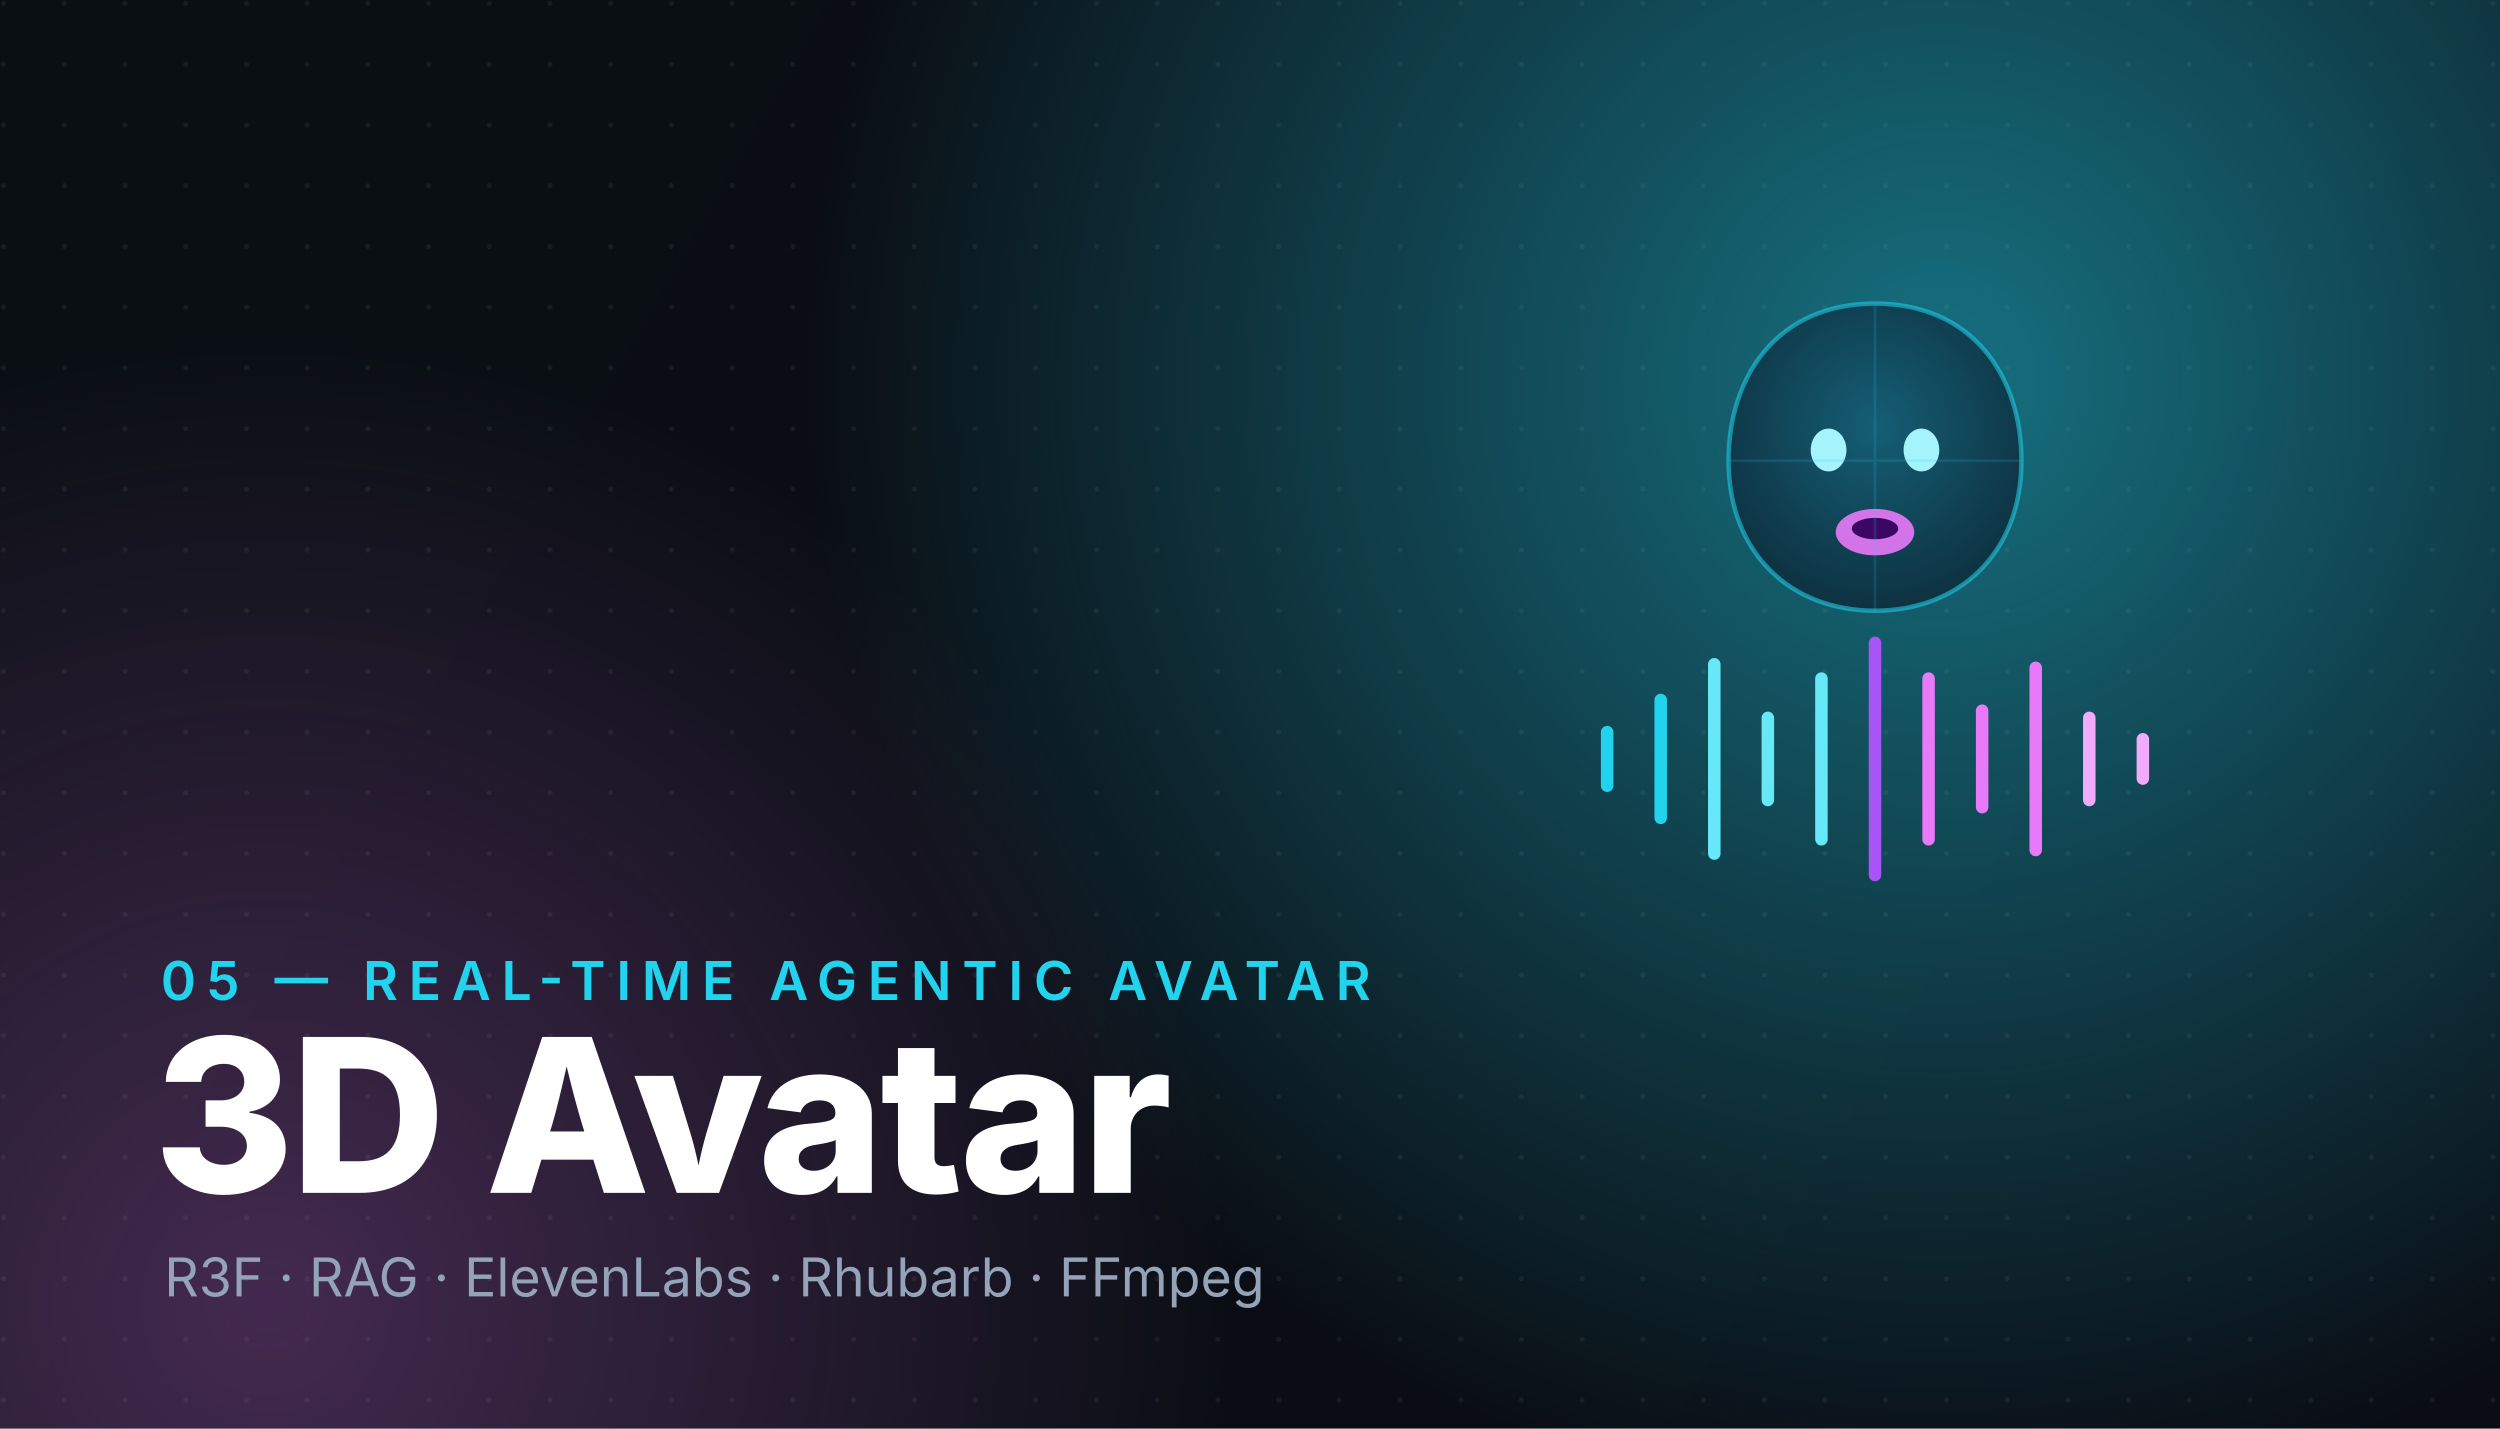
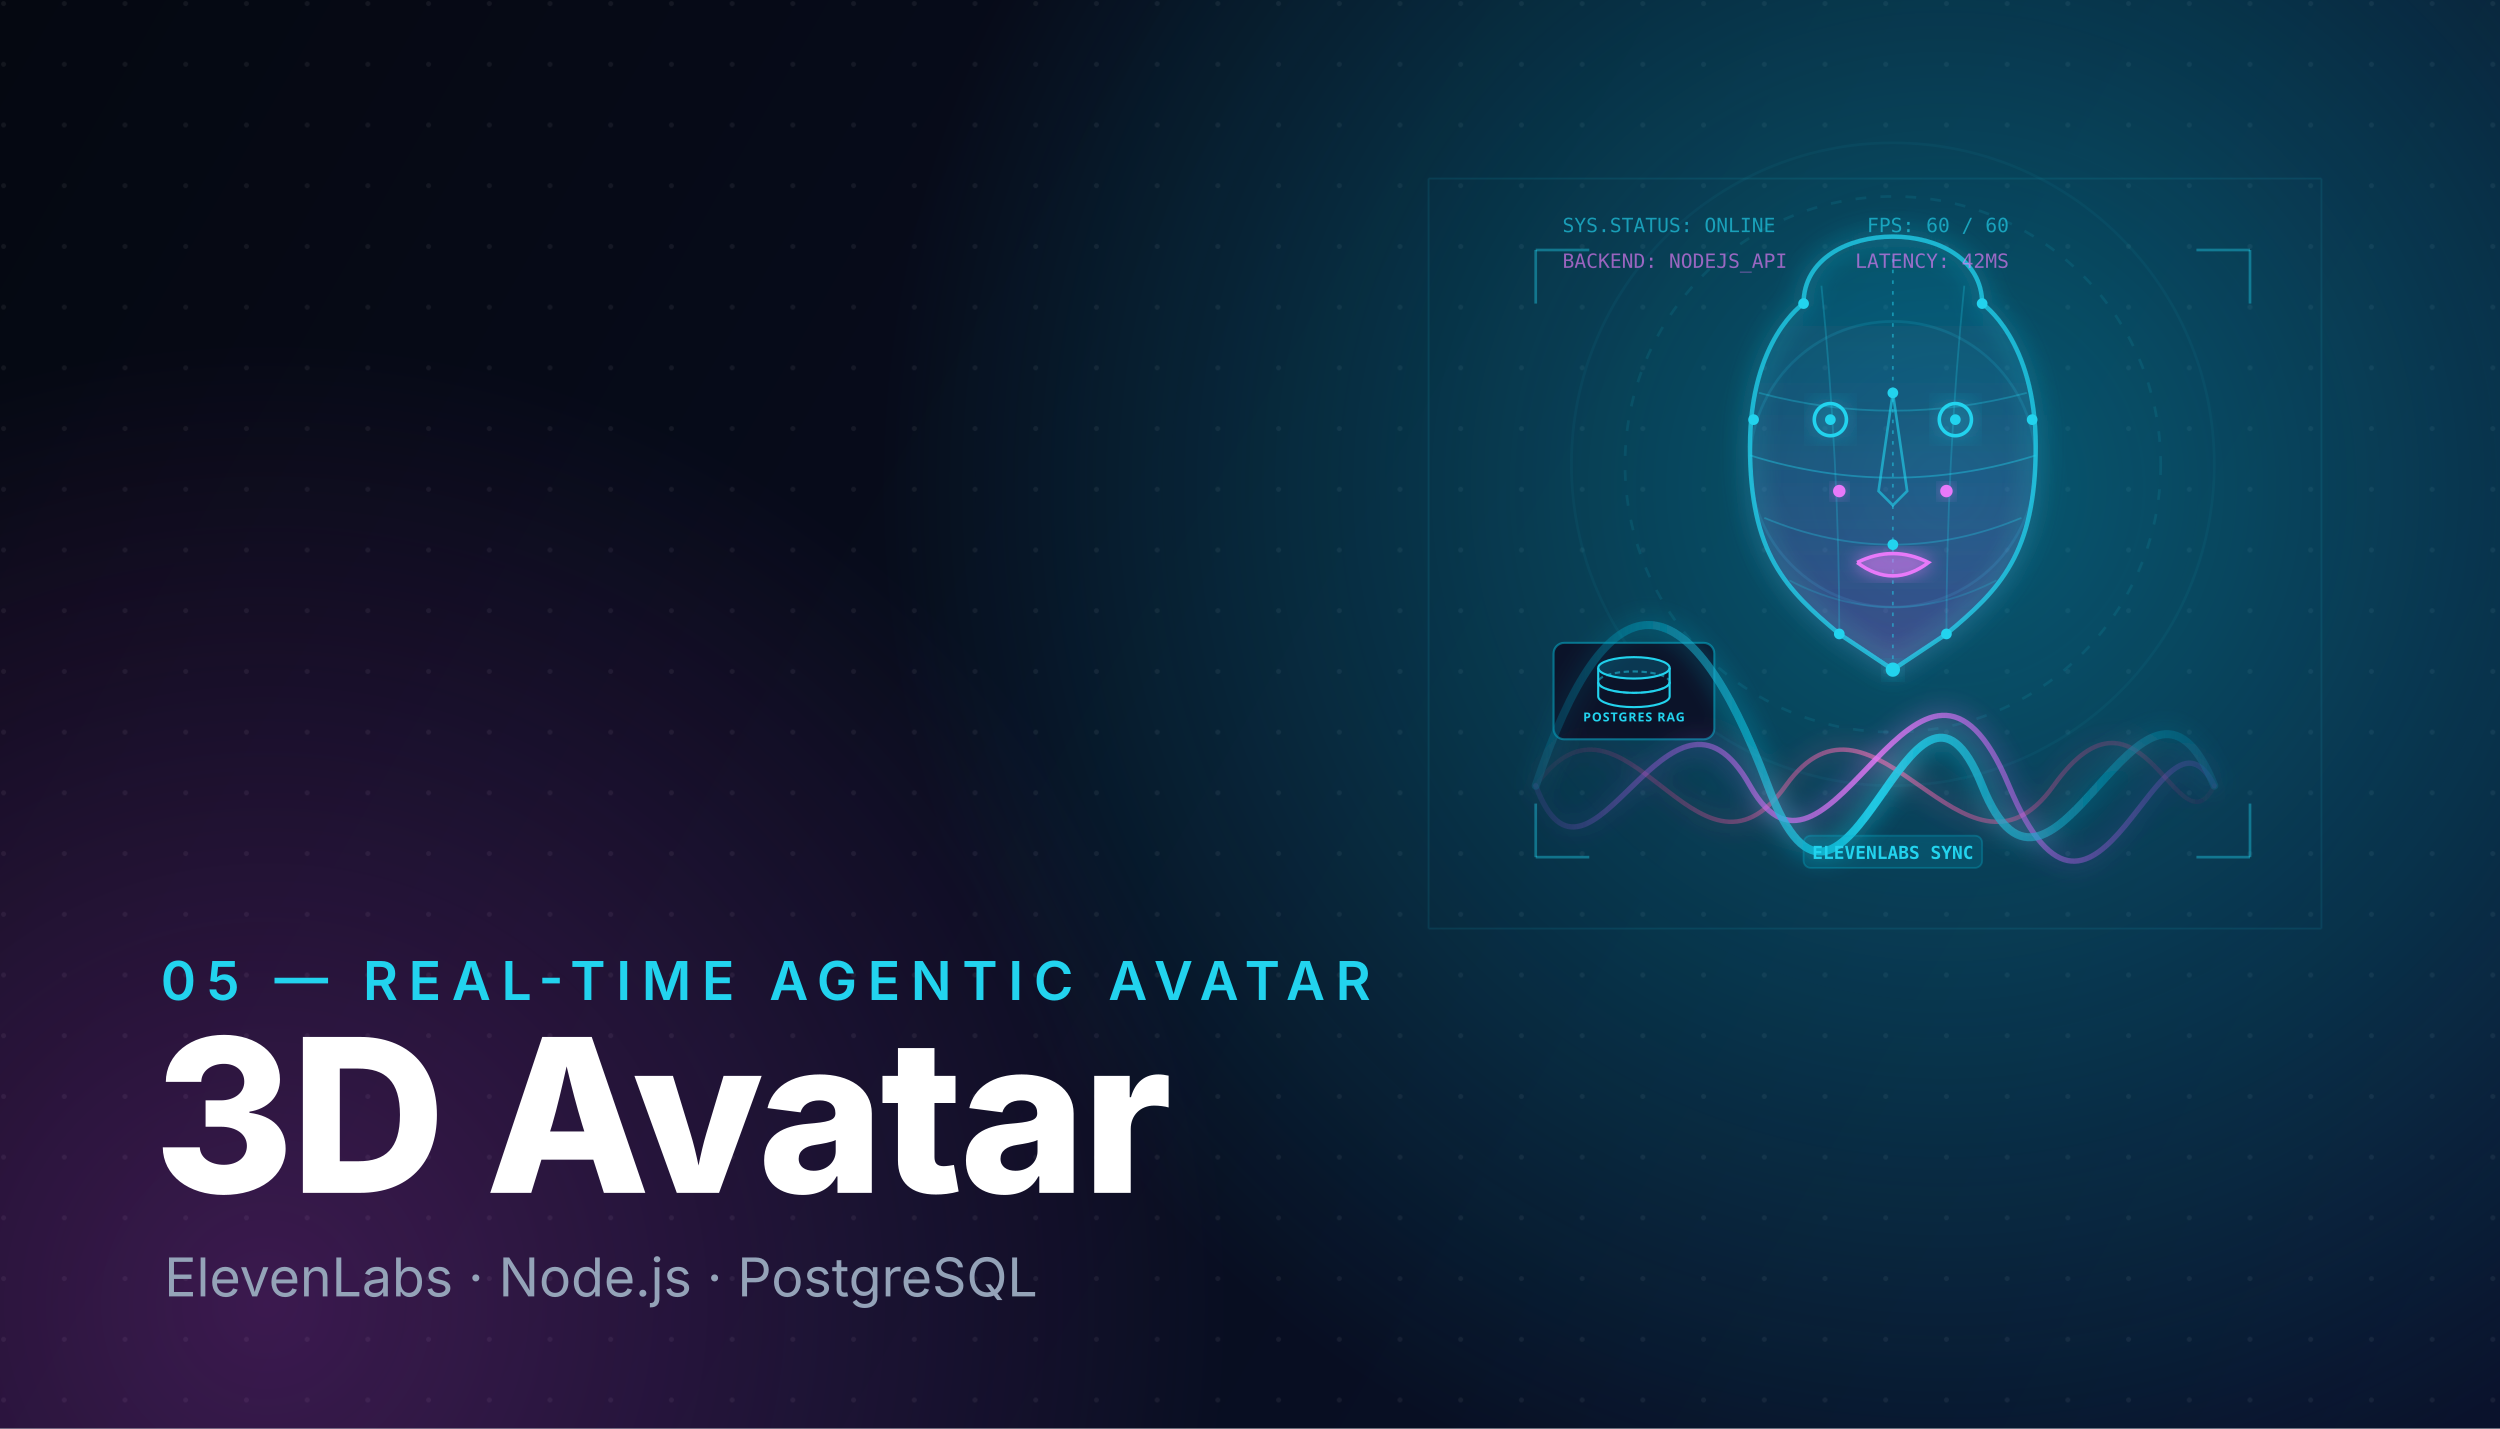
<svg xmlns="http://www.w3.org/2000/svg" width="1400" height="800" viewBox="0 0 1400 800" fill="none">
  <defs>
    <linearGradient id="bg" x1="0" y1="0" x2="1400" y2="800" gradientUnits="userSpaceOnUse">
-       <stop stop-color="#0a0f14" />
-       <stop offset="1" stop-color="#0a0d14" />
+       <stop stop-color="#050811" />
+       <stop offset="1" stop-color="#0a122c" />
    </linearGradient>
-     <radialGradient id="glow" cx="0" cy="0" r="1" gradientTransform="translate(1090 210) rotate(120) scale(640)" gradientUnits="userSpaceOnUse">
-       <stop stop-color="#22d3ee" stop-opacity="0.5" />
-       <stop offset="1" stop-color="#22d3ee" stop-opacity="0" />
+     <radialGradient id="glow" cx="0" cy="0" r="1" gradientTransform="translate(1090 270) rotate(120) scale(600)" gradientUnits="userSpaceOnUse">
+       <stop stop-color="#06b6d4" stop-opacity="0.45" />
+       <stop offset="1" stop-color="#06b6d4" stop-opacity="0" />
    </radialGradient>
    <radialGradient id="glow2" cx="0" cy="0" r="1" gradientTransform="translate(150 730) rotate(-45) scale(540)" gradientUnits="userSpaceOnUse">
-       <stop stop-color="#e879f9" stop-opacity="0.26" />
-       <stop offset="1" stop-color="#e879f9" stop-opacity="0" />
+       <stop stop-color="#d946ef" stop-opacity="0.25" />
+       <stop offset="1" stop-color="#d946ef" stop-opacity="0" />
    </radialGradient>
-     <radialGradient id="face" cx="0.5" cy="0.4" r="0.7">
-       <stop stop-color="#155e75" />
-       <stop offset="1" stop-color="#0c2a38" />
-     </radialGradient>
+     <linearGradient id="face-grad" x1="0" y1="0" x2="0" y2="1">
+       <stop offset="0%" stop-color="#06b6d4" stop-opacity="0.05" />
+       <stop offset="100%" stop-color="#d946ef" stop-opacity="0.15" />
+     </linearGradient>
+     <linearGradient id="wave-cyan" x1="860" y1="0" x2="1240" y2="0" gradientUnits="userSpaceOnUse">
+       <stop offset="0%" stop-color="#0891b2" stop-opacity="0.2" />
+       <stop offset="50%" stop-color="#22d3ee" stop-opacity="0.9" />
+       <stop offset="100%" stop-color="#0891b2" stop-opacity="0.2" />
+     </linearGradient>
+     <linearGradient id="wave-purple" x1="860" y1="0" x2="1240" y2="0" gradientUnits="userSpaceOnUse">
+       <stop offset="0%" stop-color="#a855f7" stop-opacity="0.1" />
+       <stop offset="50%" stop-color="#e879f9" stop-opacity="0.8" />
+       <stop offset="100%" stop-color="#a855f7" stop-opacity="0.1" />
+     </linearGradient>
+     <linearGradient id="wave-pink" x1="860" y1="0" x2="1240" y2="0" gradientUnits="userSpaceOnUse">
+       <stop offset="0%" stop-color="#db2777" stop-opacity="0.05" />
+       <stop offset="50%" stop-color="#f472b6" stop-opacity="0.6" />
+       <stop offset="100%" stop-color="#db2777" stop-opacity="0.05" />
+     </linearGradient>
+     <filter id="glow-cyan" x="-30%" y="-30%" width="160%" height="160%">
+       <feGaussianBlur stdDeviation="7" result="blur" />
+       <feMerge>
+         <feMergeNode in="blur" />
+         <feMergeNode in="SourceGraphic" />
+       </feMerge>
+     </filter>
+     <filter id="glow-pink" x="-30%" y="-30%" width="160%" height="160%">
+       <feGaussianBlur stdDeviation="5" result="blur" />
+       <feMerge>
+         <feMergeNode in="blur" />
+         <feMergeNode in="SourceGraphic" />
+       </feMerge>
+     </filter>
    <pattern id="dots" width="34" height="34" patternUnits="userSpaceOnUse">
      <circle cx="2" cy="2" r="1.4" fill="#ffffff" fill-opacity="0.06" />
    </pattern>
  </defs>
  <rect width="1400" height="800" fill="url(#bg)" />
  <rect width="1400" height="800" fill="url(#dots)" />
  <rect width="1400" height="800" fill="url(#glow)" />
  <rect width="1400" height="800" fill="url(#glow2)" />
-   <path d="M1050 170 C1104 170 1132 210 1132 258 C1132 310 1097 342 1050 342 C1003 342 968 310 968 258 C968 210 996 170 1050 170 Z" fill="url(#face)" stroke="#22d3ee" stroke-opacity="0.55" stroke-width="2.5" />
-   <ellipse cx="1024" cy="252" rx="10" ry="12" fill="#a5f3fc" />
-   <ellipse cx="1076" cy="252" rx="10" ry="12" fill="#a5f3fc" />
-   <ellipse cx="1050" cy="298" rx="22" ry="13" fill="#e879f9" fill-opacity="0.9" />
-   <ellipse cx="1050" cy="296" rx="13" ry="6" fill="#3b0764" />
-   <path d="M1050 170 L1050 342 M968 258 L1132 258" stroke="#22d3ee" stroke-opacity="0.15" stroke-width="1.5" />
-   <g stroke-linecap="round" stroke-width="7">
-     <line x1="900" y1="410" x2="900" y2="440" stroke="#22d3ee" />
-     <line x1="930" y1="392" x2="930" y2="458" stroke="#22d3ee" />
-     <line x1="960" y1="372" x2="960" y2="478" stroke="#67e8f9" />
-     <line x1="990" y1="402" x2="990" y2="448" stroke="#67e8f9" />
-     <line x1="1020" y1="380" x2="1020" y2="470" stroke="#67e8f9" />
-     <line x1="1050" y1="360" x2="1050" y2="490" stroke="#a855f7" />
-     <line x1="1080" y1="380" x2="1080" y2="470" stroke="#e879f9" />
-     <line x1="1110" y1="398" x2="1110" y2="452" stroke="#e879f9" />
-     <line x1="1140" y1="374" x2="1140" y2="476" stroke="#e879f9" />
-     <line x1="1170" y1="402" x2="1170" y2="448" stroke="#f0abfc" />
-     <line x1="1200" y1="414" x2="1200" y2="436" stroke="#f0abfc" />
+   <g opacity="0.1">
+     <line x1="800" y1="100" x2="1300" y2="100" stroke="#22d3ee" stroke-width="1" />
+     <line x1="800" y1="520" x2="1300" y2="520" stroke="#22d3ee" stroke-width="1" />
+     <line x1="800" y1="100" x2="800" y2="520" stroke="#22d3ee" stroke-width="1" />
+     <line x1="1300" y1="100" x2="1300" y2="520" stroke="#22d3ee" stroke-width="1" />
  </g>
+   <g stroke="#22d3ee" fill="none" stroke-width="1.5">
+     <circle cx="1060" cy="260" r="150" stroke-opacity="0.1" stroke-dasharray="6 8" />
+     <circle cx="1060" cy="260" r="180" stroke-opacity="0.05" />
+     <circle cx="1060" cy="260" r="80" stroke-opacity="0.15" />
+     <path d="M 860 140 H 890" stroke-opacity="0.4" />
+     <path d="M 860 140 V 170" stroke-opacity="0.4" />
+     <path d="M 1260 140 H 1230" stroke-opacity="0.4" />
+     <path d="M 1260 140 V 170" stroke-opacity="0.4" />
+     <path d="M 860 480 H 890" stroke-opacity="0.4" />
+     <path d="M 860 480 V 450" stroke-opacity="0.4" />
+     <path d="M 1260 480 H 1230" stroke-opacity="0.4" />
+     <path d="M 1260 480 V 450" stroke-opacity="0.4" />
+   </g>
+   <g transform="translate(10, 0)">
+     <path d="M 1000 170 C 1000 120, 1100 120, 1100 170 C 1100 170, 1130 190, 1130 250 C 1130 310, 1110 330, 1080 355 L 1050 375 L 1020 355 C 990 330, 970 310, 970 250 C 970 190, 1000 170, 1000 170 Z" fill="url(#face-grad)" stroke="#22d3ee" stroke-width="2.5" stroke-opacity="0.75" filter="url(#glow-cyan)" />
+     <path d="M 975 220 Q 1050 240 1125 220" stroke="#22d3ee" stroke-opacity="0.3" fill="none" />
+     <path d="M 970 255 Q 1050 280 1130 255" stroke="#22d3ee" stroke-opacity="0.4" fill="none" />
+     <path d="M 978 290 Q 1050 320 1122 290" stroke="#22d3ee" stroke-opacity="0.3" fill="none" />
+     <path d="M 992 325 Q 1050 355 1108 325" stroke="#22d3ee" stroke-opacity="0.2" fill="none" />
+     <path d="M 1010 160 Q 1020 260 1020 355" stroke="#22d3ee" stroke-opacity="0.25" fill="none" />
+     <path d="M 1050 145 V 375" stroke="#22d3ee" stroke-opacity="0.5" fill="none" stroke-dasharray="2 4" />
+     <path d="M 1090 160 Q 1080 260 1080 355" stroke="#22d3ee" stroke-opacity="0.25" fill="none" />
+     <circle cx="1015" cy="235" r="9" fill="none" stroke="#22d3ee" stroke-width="2" filter="url(#glow-cyan)" />
+     <circle cx="1015" cy="235" r="3" fill="#22d3ee" />
+     <circle cx="1085" cy="235" r="9" fill="none" stroke="#22d3ee" stroke-width="2" filter="url(#glow-cyan)" />
+     <circle cx="1085" cy="235" r="3" fill="#22d3ee" />
+     <path d="M 1050 220 L 1042 275 L 1050 283 L 1058 275 Z" fill="none" stroke="#22d3ee" stroke-width="1.5" stroke-opacity="0.6" />
+     <path d="M 1030 315 Q 1050 305 1070 315 Q 1050 330 1030 315" fill="#e879f9" fill-opacity="0.3" stroke="#e879f9" stroke-width="2" filter="url(#glow-pink)" />
+     <g fill="#22d3ee">
+       <circle cx="1000" cy="170" r="3" />
+       <circle cx="1100" cy="170" r="3" />
+       <circle cx="972" cy="235" r="3" />
+       <circle cx="1128" cy="235" r="3" />
+       <circle cx="1050" cy="220" r="3" />
+       <circle cx="1020" cy="275" r="3.5" fill="#e879f9" filter="url(#glow-pink)" />
+       <circle cx="1080" cy="275" r="3.5" fill="#e879f9" filter="url(#glow-pink)" />
+       <circle cx="1050" cy="305" r="3" />
+       <circle cx="1050" cy="375" r="4" fill="#22d3ee" filter="url(#glow-cyan)" />
+       <circle cx="1020" cy="355" r="3" />
+       <circle cx="1080" cy="355" r="3" />
+     </g>
+   </g>
+   <g transform="translate(870, 360)">
+     <rect width="90" height="54" rx="6" fill="#0b1329" stroke="#06b6d4" stroke-width="1.2" stroke-opacity="0.5" />
+     <ellipse cx="45" cy="14" rx="20" ry="6" fill="#0891b2" fill-opacity="0.3" stroke="#22d3ee" stroke-width="1.2" />
+     <path d="M 25 14 V 22 A 20 6 0 0 0 65 22 V 14" fill="none" stroke="#22d3ee" stroke-width="1.2" />
+     <path d="M 25 22 V 30 A 20 6 0 0 0 65 30 V 22" fill="none" stroke="#22d3ee" stroke-width="1.2" />
+     <ellipse cx="45" cy="22" rx="20" ry="6" fill="none" stroke="#22d3ee" stroke-width="1.2" stroke-opacity="0.5" stroke-dasharray="3 2" />
+     <text x="45" y="44" font-family="sans-serif" font-size="7" font-weight="bold" fill="#22d3ee" text-anchor="middle" letter-spacing="0.5">POSTGRES RAG</text>
+   </g>
+   <g font-family="Consolas, Monaco, monospace" font-size="11" fill="#22d3ee" opacity="0.65">
+     <text x="875" y="130">SYS.STATUS: ONLINE</text>
+     <text x="875" y="150" fill="#e879f9">BACKEND: NODEJS_API</text>
+     <text x="1125" y="130" text-anchor="end">FPS: 60 / 60</text>
+     <text x="1125" y="150" text-anchor="end" fill="#e879f9">LATENCY: 42MS</text>
+   </g>
+   <g filter="url(#glow-cyan)">
+     <path d="M 860 440 C 910 370, 950 510, 1000 440 C 1050 370, 1100 510, 1150 440 C 1200 370, 1220 480, 1240 440" fill="none" stroke="url(#wave-pink)" stroke-width="2.5" stroke-linecap="round" />
+     <path d="M 860 440 C 890 520, 935 360, 980 440 C 1025 520, 1075 320, 1125 440 C 1175 560, 1210 380, 1240 440" fill="none" stroke="url(#wave-purple)" stroke-width="3" stroke-linecap="round" />
+     <path d="M 860 440 C 900 320, 945 320, 990 440 C 1035 560, 1070 340, 1110 440 C 1150 540, 1200 340, 1240 440" fill="none" stroke="url(#wave-cyan)" stroke-width="4.5" stroke-linecap="round" />
+   </g>
+   <rect x="1010" y="468" width="100" height="18" rx="4" fill="#06b6d4" fill-opacity="0.15" stroke="#06b6d4" stroke-opacity="0.3" stroke-width="1" />
+   <text x="1060" y="481" font-family="Consolas, Monaco, monospace" font-size="10" fill="#22d3ee" font-weight="bold" text-anchor="middle">ELEVENLABS SYNC</text>
  <text x="90" y="560" font-family="Inter, Segoe UI, sans-serif" font-size="30" font-weight="600" fill="#22d3ee" letter-spacing="6">05 — REAL-TIME AGENTIC AVATAR</text>
  <text x="86" y="668" font-family="Inter, Segoe UI, sans-serif" font-size="120" font-weight="800" fill="#ffffff" letter-spacing="-2">3D Avatar</text>
-   <text x="92" y="726" font-family="Inter, Segoe UI, sans-serif" font-size="30" fill="#94a3b8">R3F · RAG · ElevenLabs · Rhubarb · FFmpeg</text>
+   <text x="92" y="726" font-family="Inter, Segoe UI, sans-serif" font-size="30" fill="#94a3b8">ElevenLabs · Node.js · PostgreSQL</text>
</svg>
